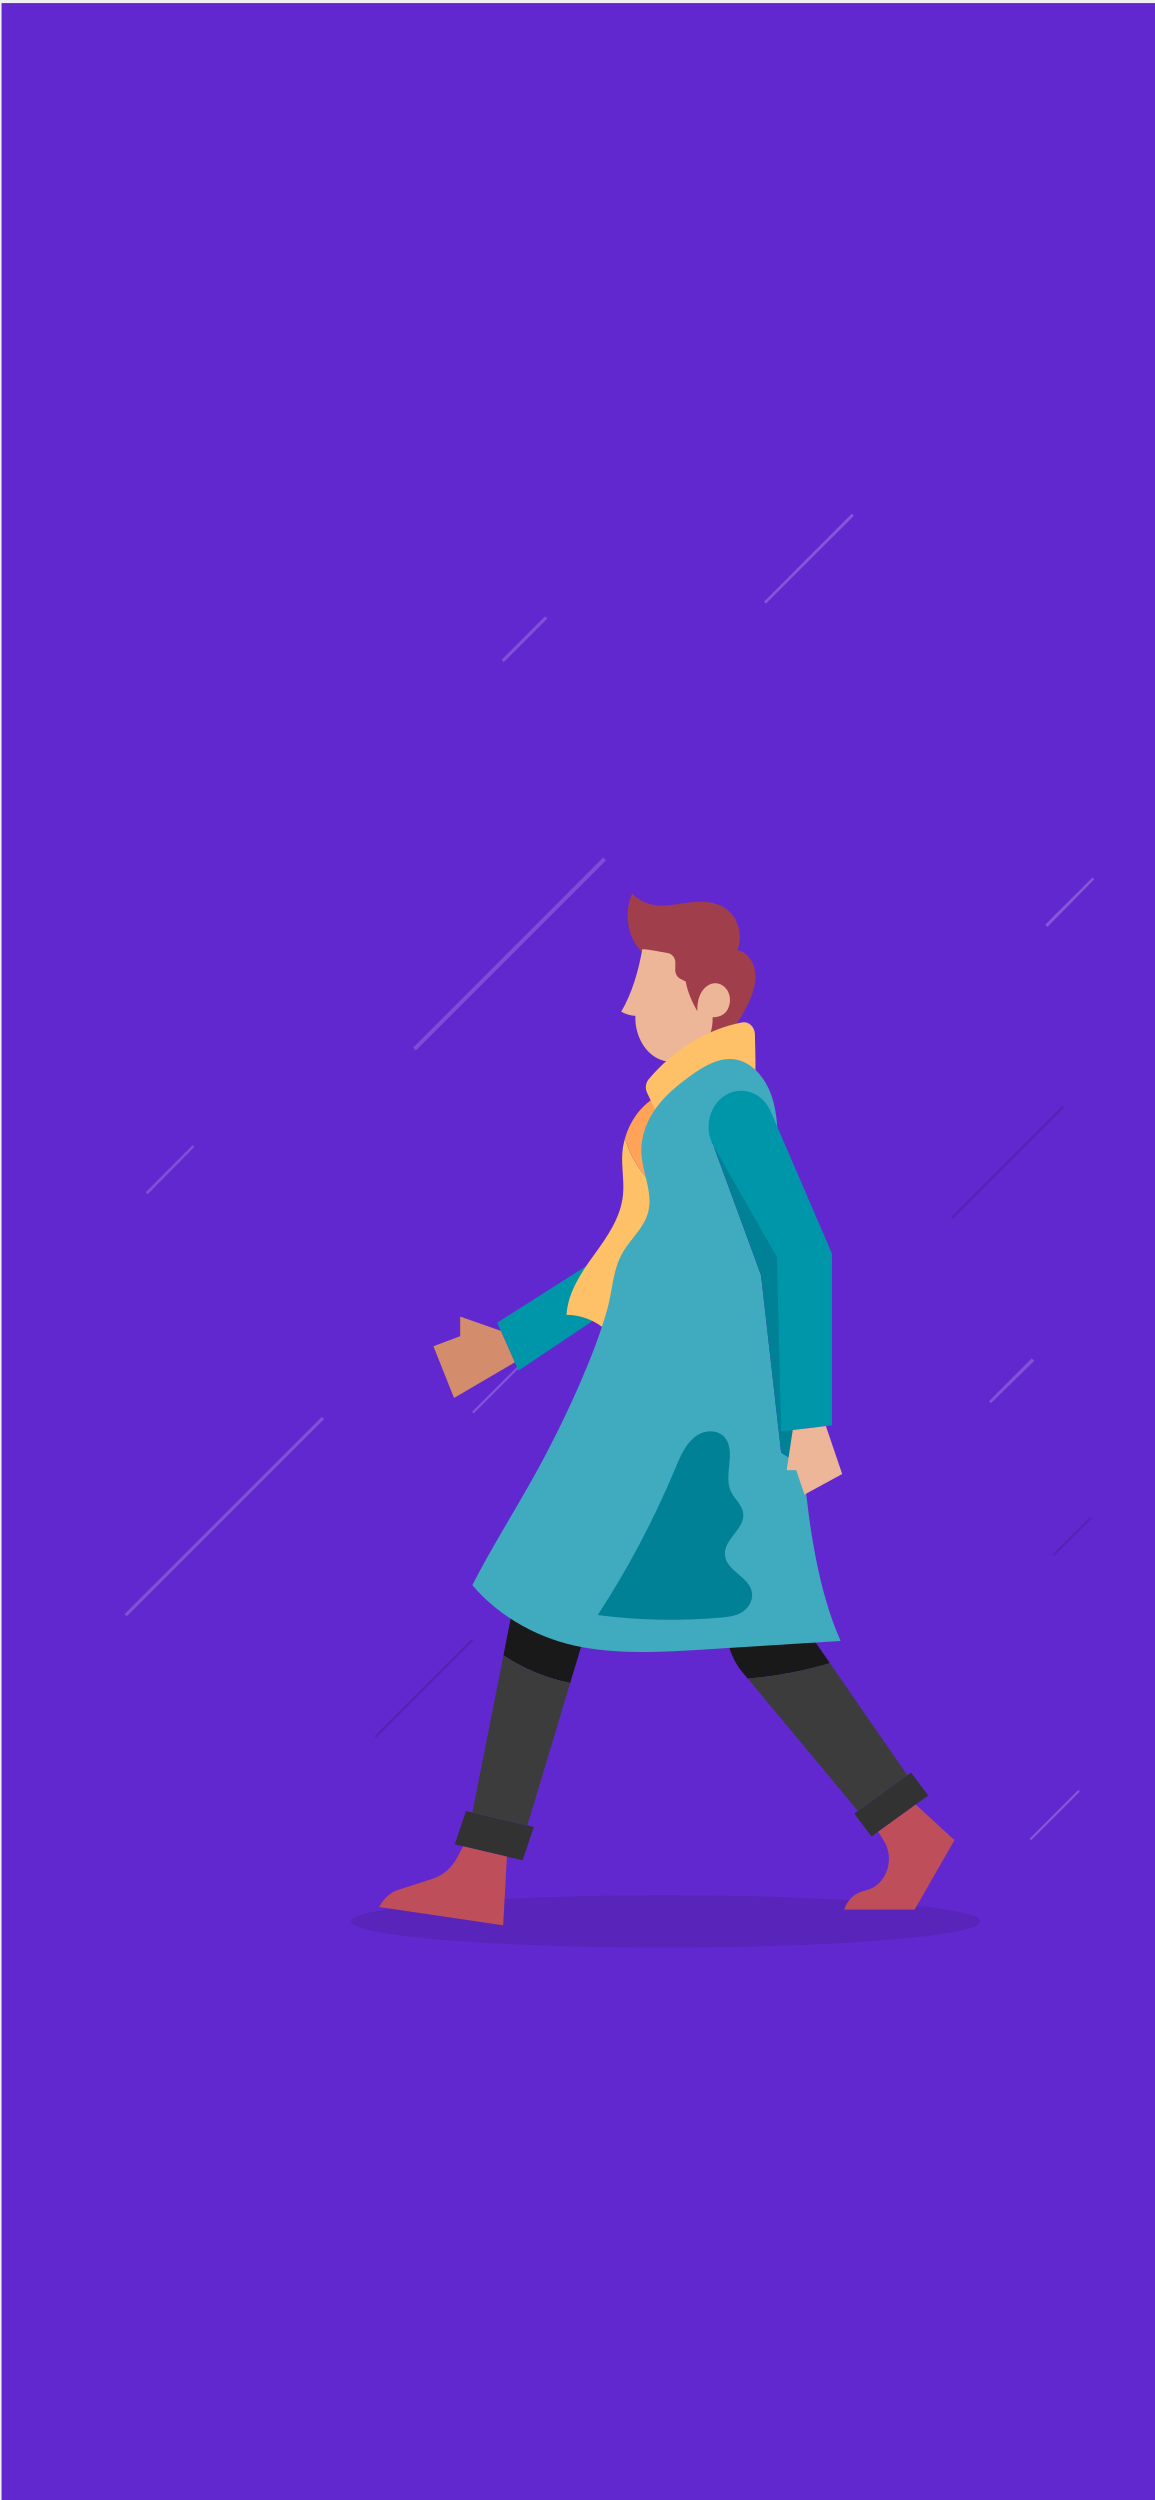
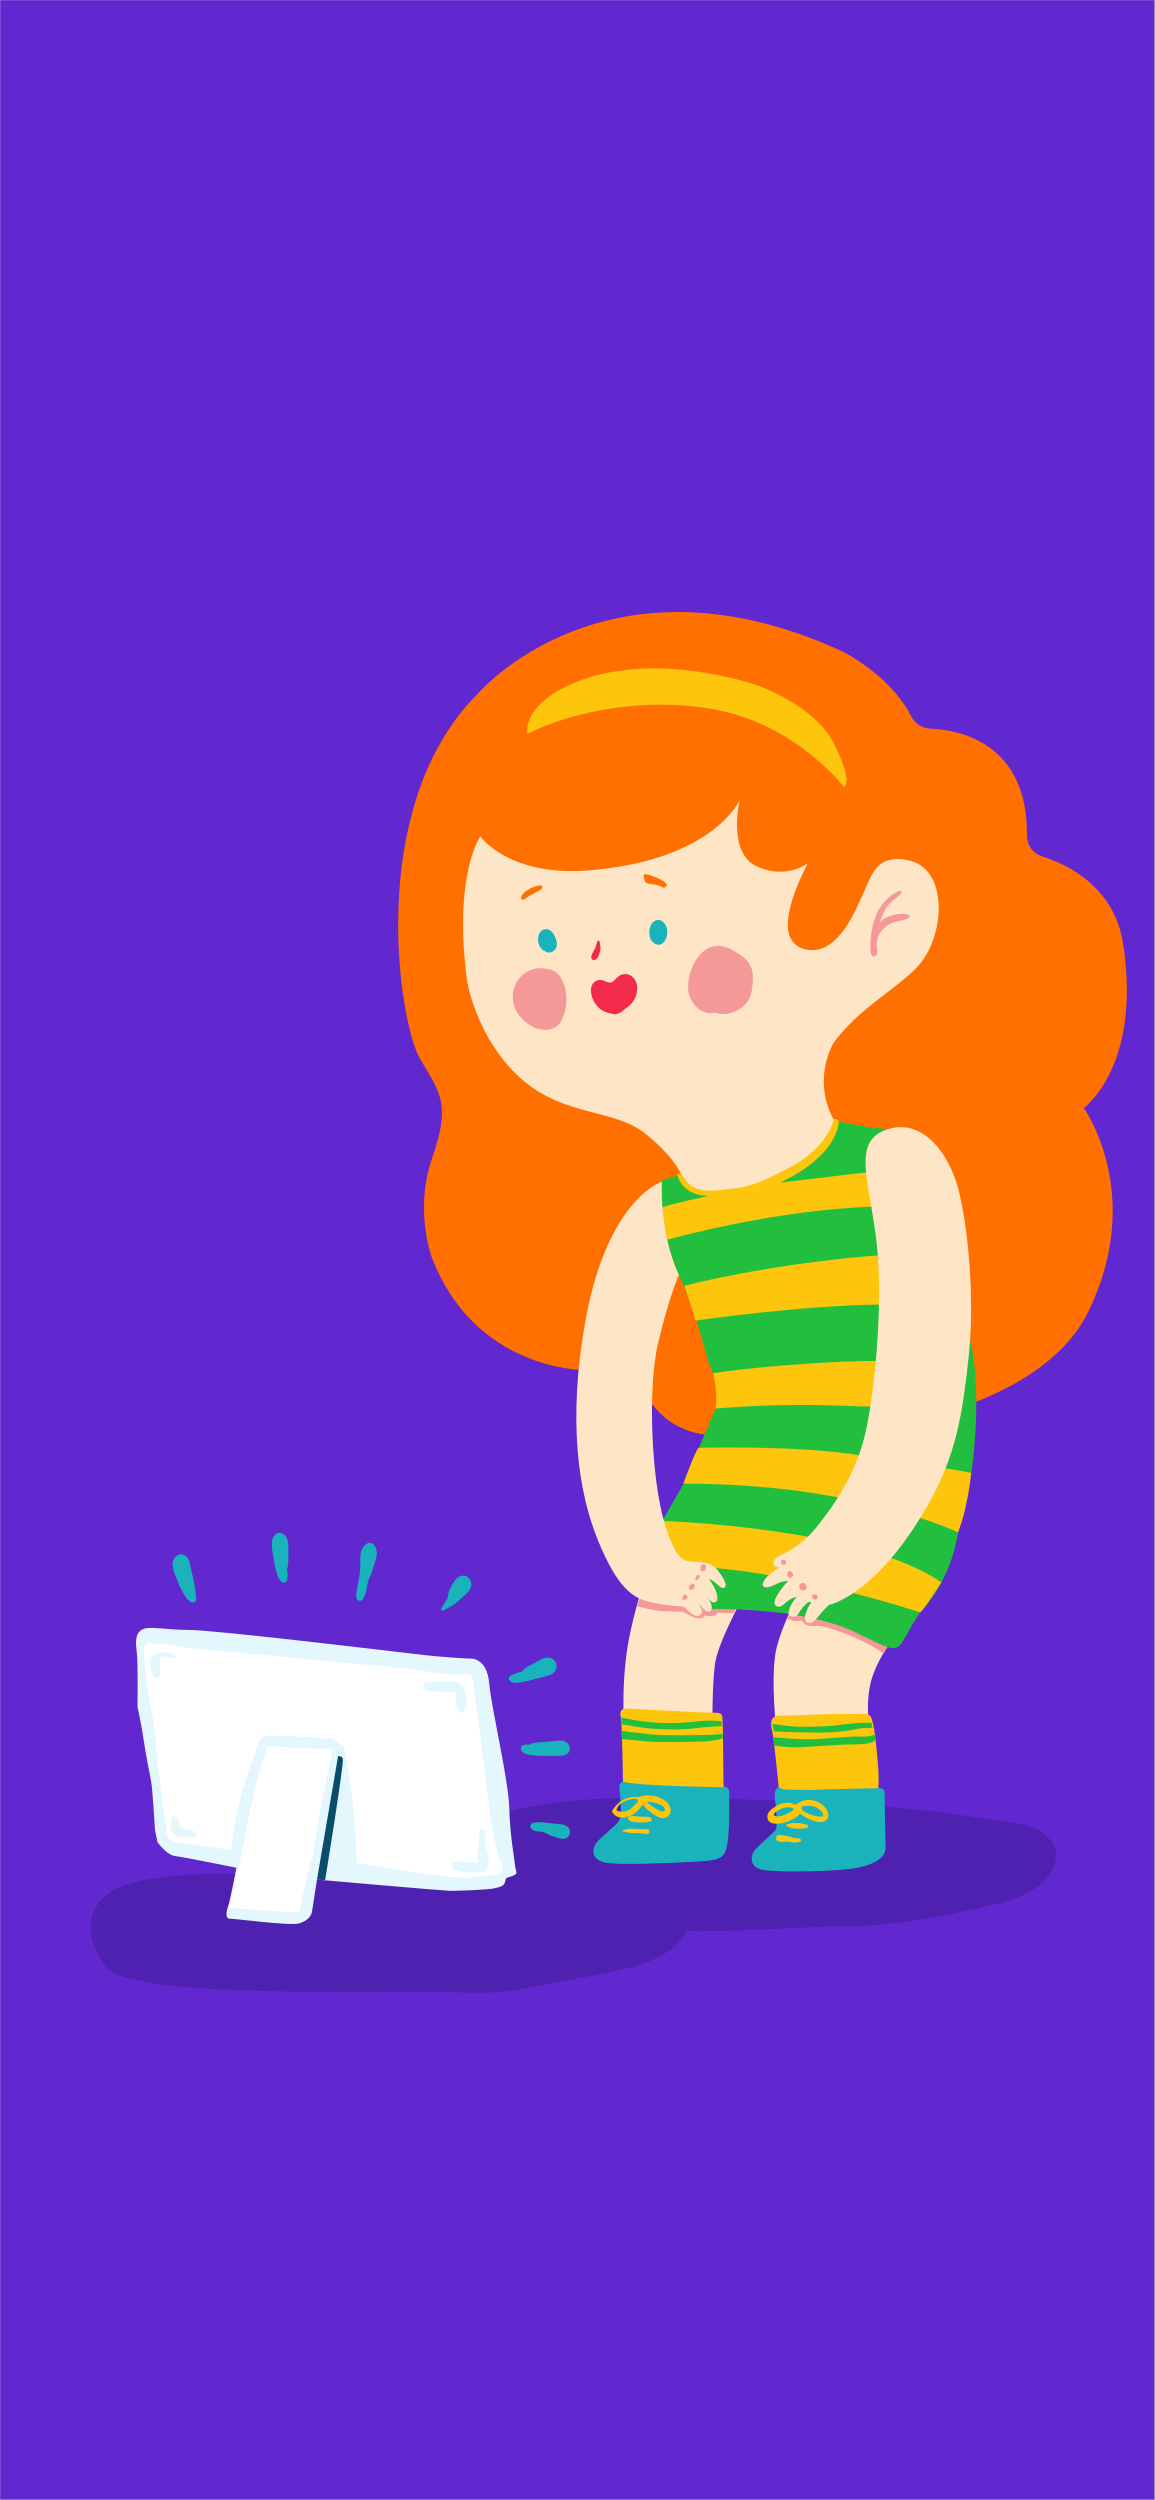
- <svg xmlns="http://www.w3.org/2000/svg" version="1.1" id="Capa_1" x="0px" y="0px" width="750px" height="1624px" viewBox="0 0 750 1624" enable-background="new 0 0 750 1624" xml:space="preserve">
+ <svg xmlns="http://www.w3.org/2000/svg" version="1.1" id="Capa_1" x="0px" y="0px" viewBox="0 0 750 1624" style="enable-background:new 0 0 750 1624;" xml:space="preserve">
+   <style type="text/css">
+ 	.st0{fill:#6228cf;}
+ 	.st1{fill:#4E21B1;}
+ 	.st2{fill:#FF7000;}
+ 	.st3{fill:#FEE5C6;}
+ 	.st4{fill:#F49898;}
+ 	.st5{fill:#22BF3F;}
+ 	.st6{fill:#1AB2BB;}
+ 	.st7{fill:#FDC50C;}
+ 	.st8{fill:#F12B49;}
+ 	.st9{fill:#E3F7FD;}
+ 	.st10{fill:#FFFFFF;}
+ 	.st11{fill:#094C6B;}
+ </style>
+   <rect x="0.1" y="0.1" class="st0" width="749.9" height="1623.7" />
  <g>
-     <rect x="1" y="2" fill="#6228CF" width="750" height="1624" />
+     <path class="st1" d="M446.2,1254.4c0,0-6.4,17.1-40.6,24.6c-34.2,7.5-39.6,7.5-65.2,12.8c-25.7,5.3-43.8,1.1-74.8,2.1   c-31,1.1-135.8,0-164.6-5.3c-28.9-5.3-29.9-6.4-37.4-19.2c-7.5-12.8-9.6-37.4,21.4-46c31-8.6,67.4-5.3,89.8-6.4   c22.5-1.1,68.4-5.3,96.2-16c27.8-10.7,48.1-32.9,142.2-33c94.1-0.1,177.5,5.2,214.9,11.6c37.4,6.4,44.9,4.3,54.5,16   s-1.1,31-25.7,38.5c-24.6,7.5-75.9,17.1-102.6,17.1S467.6,1255.5,446.2,1254.4z" />
    <g>
-       <path fill="#7F51D6" d="M82.368,1049.939c42.712-42.703,85.425-85.407,128.137-128.11c-0.479-0.479-0.959-0.96-1.439-1.439    c-42.743,42.737-85.486,85.479-128.229,128.21C81.348,1049.047,81.858,1049.493,82.368,1049.939z" />
-       <path fill="#7D4ED5" d="M391.834,557.02c-41.155,41.182-82.31,82.354-123.464,123.53c0.596,0.604,1.192,1.198,1.788,1.798    c41.146-41.15,82.303-82.311,123.455-123.465C393.02,558.262,392.427,557.641,391.834,557.02z" />
-       <path fill="#5723B5" d="M689.976,718.318c-24.049,24.05-48.098,48.1-72.146,72.146c0.396,0.399,0.797,0.798,1.195,1.197    c24.047-24.051,48.094-48.104,72.142-72.153C690.769,719.113,690.372,718.716,689.976,718.318z" />
-       <path fill="#5623B5" d="M244.379,1129.032c21.042-21.042,42.085-42.084,63.128-63.126c-0.417-0.418-0.833-0.836-1.25-1.254    c-21.042,21.043-42.083,42.085-63.125,63.127C243.547,1128.197,243.963,1128.614,244.379,1129.032z" />
-       <path fill="#8457D7" d="M553.355,333.729c-19.015,19.041-38.021,38.082-57.03,57.123c0.396,0.404,0.799,0.81,1.199,1.214    c19.061-19.014,38.122-38.028,57.183-57.042C554.257,334.592,553.807,334.16,553.355,333.729z" />
-       <path fill="#7F50D5" d="M95.961,775.763c10.103-10.249,20.205-20.498,30.308-30.747c-0.374-0.377-0.747-0.753-1.12-1.13    c-10.167,10.194-20.334,20.393-30.501,30.582C95.086,774.899,95.523,775.331,95.961,775.763z" />
-       <path fill="#8051D6" d="M327.269,430.105c9.417-9.437,18.833-18.863,28.249-28.3c-0.478-0.478-0.95-0.952-1.433-1.434    c-9.417,9.431-18.835,18.86-28.253,28.291C326.311,429.146,326.79,429.626,327.269,430.105z" />
-       <path fill="#8052D6" d="M643.695,911.514c9.382-9.149,18.765-18.31,28.146-27.464c-0.544-0.557-1.088-1.112-1.633-1.67    c-9.248,9.28-18.496,18.563-27.743,27.84C642.875,910.651,643.285,911.083,643.695,911.514z" />
-       <path fill="#8457D7" d="M700.378,1162.841c-10.508,10.513-21.015,21.025-31.521,31.538c0.33,0.336,0.659,0.673,0.99,1.009    c10.534-10.54,21.068-21.081,31.604-31.622C701.095,1163.457,700.736,1163.149,700.378,1162.841z" />
-       <path fill="#8355D7" d="M307.633,918.123c10.186-10.169,20.362-20.337,30.543-30.506c-0.328-0.332-0.656-0.664-0.979-0.996    c-10.198,10.207-20.396,20.415-30.6,30.622C306.943,917.536,307.288,917.829,307.633,918.123z" />
-       <path fill="#8457D7" d="M709.723,570.015c-10.244,10.212-20.483,20.429-30.729,30.64c0.479,0.482,0.964,0.975,1.445,1.461    c10.135-10.322,20.269-20.646,30.397-30.971C710.467,570.767,710.095,570.391,709.723,570.015z" />
-       <path fill="#5723B6" d="M708.043,985.398c-8.063,8.033-16.126,16.07-24.189,24.108c0.387,0.384,0.768,0.771,1.146,1.151    c8.057-8.045,16.113-16.089,24.169-24.134C708.792,986.152,708.418,985.775,708.043,985.398z" />
-     </g>
-   </g>
-   <g id="Capa_2" display="none">
- </g>
-   <g>
-     <path fill="#5924B9" d="M636.899,1248.139c0,9.411-91.533,17.041-204.438,17.041c-112.909,0-204.439-7.63-204.439-17.041   c0-9.409,91.53-17.039,204.439-17.039C545.366,1231.1,636.899,1238.729,636.899,1248.139z" />
-     <g>
+       <path class="st2" d="M454.8,931.4c0,0-21.4-2.7-33.5-22.8c-12.1-20.1-42.8-18.7-42.8-18.7s-69.6,0-97.7-72.3c0,0-12.1-30.8,0-65.6    c12.1-34.8,5.4-41.5-8-64.3c-13.4-22.8-36.2-163.4,37.5-237c0,0,83-97.7,235.7-28.1c0,0,31.6,14.7,46.1,43c2.3,4.5,6.9,7.5,12,7.7    c19.1,0.8,63.6,9.2,63,69.5c-0.1,6.2,3.9,11.6,9.8,13.5c16.3,5.1,46.8,19.5,52.6,56.4c8,50.9-4,88.4-25.4,107.1    c0,0,40.2,56.2,2.7,132.6C669.1,928.8,512.4,942.2,454.8,931.4z" />
+       <path class="st3" d="M462.8,1114c0,0,0-21.2,1.7-33.4c1.7-12.3,15.1-37.3,15.1-37.3l-10.6-21.2l-51.8,8.9c0,0-7.2,22.3-10,41.8    c-2.8,19.5-2.2,38.5-2.2,38.5S447.7,1124.6,462.8,1114z" />
+       <path class="st3" d="M503.5,1115.1c0,0-2.8-30.1,1.1-45.2c3.9-15.1,11.7-29,11.7-29l43.5,0.6l16.7,28.4c0,0-8.4,11.7-11.1,24    c-2.8,12.3-1.1,24-1.1,24S518,1127.4,503.5,1115.1z" />
+       <path class="st4" d="M512.8,1048.3l-0.9,3.7l1.7-0.2c0,0,0.7,1.5,3.5,1.3c2.8-0.2,2.8-0.6,3.7-0.2c0.9,0.4,1.5,2.4,3.9,3    s5.9,0.2,8.5,0.4c2.6,0.2,24,6.1,40.9,17.9l1.8-3.7l2.8-6.5l-27.8-17.5L512.8,1048.3z" />
+       <path class="st4" d="M415.6,1038.7l19.4-1.7c0,0,15.1,4.2,15.7,4.2c0.6,0,7.4-0.9,7.4-0.9l5.5,4.2l14.6,0.2l-1.5,3.3l-10.9-0.4    c0,0,0,1.7-3.1,2.2c-3.1,0.6-5.2-0.9-5.2-0.9s0.6,2.2-3.1,2.4c-3.7,0.2-10.9-4.4-10.9-4.4s-12,0-17-0.7c-5-0.7-12.7-2.8-12.7-2.8    L415.6,1038.7z" />
+       <path class="st5" d="M444.3,762.5l-14.3,4c0,0-2.6,32.6,11.3,62.5c13.9,29.8,17.1,54.6,21.9,63c4.8,8.4,1.6,23,1.6,23l-10.8,25.5    l-9.9,23.3L430.2,988l-13.5,36l41.6,21.3c0,0,61.8-2.1,97,14.9c35.2,17.1,24.2,13.6,42.5-12.9c0,0,19.1-17.8,24.6-52l8.6-38.6    c0,0,6.4-40.4,1.1-76.6s-50.1-146-50.1-146s-24.6-2-36.8-5.8C532.9,724.5,444.3,762.5,444.3,762.5z" />
+       <path class="st3" d="M589.9,558.8c-20.4-4.3-23.6,9.7-28.4,19.9c-4.8,10.2-17.2,44.5-39.7,37.6c-22.5-7-0.5-48.3,2.7-55.3    c0,0-14.5,10.7-33.3,1.6c-18.8-9.1-10.7-42.9-10.7-42.9s-16.6,38.6-96.6,45.6c-53.1,4.8-71.9-22-71.9-22s-17.7,25.2-8.6,93.9    c0,0,5.9,37,34.3,62.8c28.4,25.8,61.2,19.9,81.6,36.5c20.4,16.6,23.1,26.3,26.8,33.3l1.2,3.3c2,1.1,5.4,1.2,7.4,2.1    c5.4,1.8,9.9,3.1,15.6,2.5c6.9-2.6,13.9-4.9,21.1-6.2c6.1-2.5,12.4-4.7,18.6-7c1.8-0.9,3.6-1.8,5.5-2.7    c8.2-6.8,16.6-13.3,24.1-20.9l2.1-13.6c0,0-14-20.9-1.1-48.3c0,0,5.9-11.3,29.5-29.5c23.6-18.2,31.1-23.1,37-41.9    C612.9,588.9,610.3,563.1,589.9,558.8z" />
+       <path class="st6" d="M505.8,1160.6c0,0-3.1,1.8-2.5,6.8c0.6,5,2.2,19,0.6,21.2c-1.7,2.2-8.9,8.4-12.8,12.3s-5,12.3,5,13.9    s49.1,1.1,61.9-1.7c12.8-2.8,17.3-7.8,17.3-12.8c0-5-0.6-22.9-0.6-30.7c0-7.8,0.6-7.8-6.1-8.4    C561.9,1160.8,505.8,1160.6,505.8,1160.6z" />
+       <path class="st6" d="M404.7,1157.4c0,0-2.7-0.1-2.3,4.6c0.4,4.7,2.1,17.1-0.4,20.9s-11.5,10.2-14.5,14.1s-3.8,10.7,5.1,12.8    s41.4,0.4,58.5-0.4c17.1-0.9,19.6-2.1,21.3-11.1c1.7-9,1.3-28.2,1.3-32.4c0-4.3-0.4-5.1-6.4-6S404.7,1157.4,404.7,1157.4z" />
+       <path class="st7" d="M548.3,511.3c0,0-28-36.6-75.4-48.5c-47.4-11.8-101.2-1.1-130.3,14c0,0-3.2-12.9,16.2-25.8    c19.4-12.9,62.5-26.9,131.4-6.5c0,0,38.8,12.9,51.7,38.8C554.7,509.2,548.3,511.3,548.3,511.3z" />
+       <path class="st2" d="M339.9,584.6c0,0,5.6-3.9,9.6-5.6c3.9-1.7,4.5-5.6-2.8-2.8C339.3,579,336.5,584,339.9,584.6z" />
+       <path class="st2" d="M431.1,576.7c0,0-2.3-1.7-7.3-2.3c-5.1-0.6-4.5-1.1-5.6-4.5c-1.1-3.4,3.4-1.7,7.9,0    C430.5,571.7,436.2,575,431.1,576.7z" />
+       <path class="st6" d="M361.6,611.9c-0.6-3.4-2.9-8.4-6.9-8.3c-5.1,0.2-6.1,6.6-4.5,10.3c0.8,1.8,2,3.4,3.9,4    c1.4,1.1,3.5,1.2,5.1,0.1C361.4,616.7,362,614.2,361.6,611.9z" />
+       <path class="st6" d="M433.3,603.5c-0.6-3.7-4.4-7.7-8.3-5.1c-3.1,2-3.6,6.7-2.9,10c0.6,3.4,4.7,6.9,8.1,4.5    c0.2-0.1,0.3-0.3,0.5-0.4c0,0,0,0,0,0C433.1,610.3,433.8,606.5,433.3,603.5z" />
+       <path class="st4" d="M367.6,644.3c-0.3-2.1-0.8-4-1.7-5.8c-0.1-0.4-0.3-0.9-0.5-1.3c-2-5-6-7.4-10.6-7.8c-0.3-0.1-0.6-0.1-0.9-0.2    c-7.2-1.2-13.9,2-17.9,8.1c-1.7,2.6-3.3,7.7-2.8,11.6c0,0.2,0,0.4,0,0.6c0.5,7.8,7,15,14,18c3.8,1.6,8.1,2.1,12,0.5    c1.3-0.5,2.5-1.3,3.5-2.2c0.4-0.3,0.7-0.6,1-1.1c0.9-1.1,1.5-2.3,1.7-3.7C368,656,368.4,649.9,367.6,644.3z" />
+       <path class="st8" d="M413.5,638.7c-1.1-3.8-4.8-6.7-8.9-5.8c-1.9,0.4-3.3,1.6-4.6,3c-1,1.1-1.8,2.1-3.3,2.3    c-1.5,0.3-2.4-0.3-3.7-0.9c-2-0.9-4.2-1.1-6.1,0.1c-3.6,2.1-3.5,6.7-2.3,10.2c1.3,3.8,3.8,7.4,7.4,9.2c1.7,0.8,3.7,1.5,5.6,1.7    c0.8,0.4,1.8,0.6,3,0.2c2.2-0.6,4-1.8,5.4-3.3c2.2-1.5,4.2-3.1,5.6-5.4C413.7,646.9,414.5,642.5,413.5,638.7z" />
+       <path class="st4" d="M486.7,626c-2-3.1-5.1-5.4-8.2-7.3c-3.5-2.2-7.3-4-11.5-4.2c-8-0.4-13.9,6.2-17,13c-3.1,7-4.7,16.4-0.3,23.3    c3.1,5,9.3,8.8,14.9,7c2.2,0.9,4.6,1.2,7.2,0.8c6.7-0.9,13.4-5.1,15.7-11.7c1-3,1.3-6.4,1.5-9.5    C489.3,633.4,488.9,629.4,486.7,626z" />
+       <path class="st4" d="M565.6,618.1c0,0-1.2-11.2,2.9-22.1c4-10.9,11.8-15.5,15-17s2.6,1.4-0.3,3.5s-6.6,4.9-8.6,9.2    c-2,4.3-3.2,7.5-3.2,7.5s4.6-4.9,12.9-5.5s7.8,2.6,3.5,3.7s-9.5,1.4-13.8,5.8s-4.9,8.6-4.3,12.9c0.6,4.3-0.6,4.9-2,5.2    C567.6,621.3,565.6,621.3,565.6,618.1z" />
+       <path class="st7" d="M541.6,727c0,0-3.2,17.9-27.8,30.9c-24.6,13.1-28.7,13.1-41.5,14.7c-12.8,1.6-23.1,2.6-29.8-10.5l-2.6,1    c0,0,3,14,20.8,13.7c0,0-25.4,5.3-30.5,7.6c0,0,0.2,11.1,2.9,21c0,0,70.7-20,136.4-21.6c0,0,1-1.3,0.3-3.5    c-0.6-2.2-3.8-19.1-3.8-19.1l-59.3,7c0,0,35.7-15,38.3-39.9C545.1,728.3,543.8,726.4,541.6,727z" />
+       <path class="st7" d="M571.6,815.4c0,0-63.8,4.1-127,19.8c0,0,6.4,18.8,7,22.7c0,0,67.3-9.9,121.6-10.5    C573.2,847.3,572.5,819.6,571.6,815.4z" />
+       <path class="st7" d="M463.1,892c0,0,47.9-7.3,107.8-8c0,0-2.6,27.8-3.5,29.4c-1,1.6-41.2-3.5-102.7,1.6    C464.7,915,466.9,907.3,463.1,892z" />
+       <path class="st7" d="M453.8,940.5c0,0,65.1-1.9,106.6,5.1c0,0,59,8.6,70.5,11.2c0,0-2.2,23-8.6,38.6c0,0-66.4-31.9-178.4-31.6    C443.9,963.8,451.9,941.8,453.8,940.5z" />
+       <path class="st7" d="M430.2,988c0,0,130.2,4.1,181.2,39.9c0,0-11.8,18.5-13.7,19.5c0,0-86.8-29-155.7-30    C373.1,1016.4,430.2,988,430.2,988z" />
+       <path class="st7" d="M404.7,1157.4c0,0-0.6-37.6-1.3-40.8c-0.6-3.2-1.3-6.7,3.5-6.7s45.6,2.6,54.2,2.6c8.6,0,8,0.6,8.3,5.7    s0.6,42.8,0.6,42.8S414.6,1160.3,404.7,1157.4z" />
+       <path class="st7" d="M505.8,1160.6c0,0-2.9-30.3-4.1-35.7c-1.3-5.4-1.9-10.8,6.1-10.5c8,0.3,29-1.3,42.1-1    c13.1,0.3,14.7-1.6,16.6,3.8c1.9,5.4,3.8,27.4,4.1,32.9c0.3,5.4,0,11.5,0,11.5s-29.7,0.6-37.6,1c-8,0.3-16.3,0-19.8,0    C509.7,1162.5,507.1,1162.5,505.8,1160.6z" />
      <g>
-         <polygon fill="#0096AA" points="322.994,859.197 392.197,815.224 400.959,847.34 336.806,890.324    " />
-         <polygon fill="#D38C6C" points="325.371,864.553 298.936,855.246 298.936,867.975 281.562,874.514 294.928,908.115      334.433,884.976    " />
+         <path class="st7" d="M404.3,1189.4c2.4,1,4.9,1.4,7.5,1.3c2.8-0.1,5.7,0.5,8.5,0.7c2,0.1,2.1-3.1,0-3.2c-2.9-0.1-5.9,0.2-8.8-0.2     c-2.4-0.3-5,0.1-7.2,1C404.1,1189,404.1,1189.3,404.3,1189.4L404.3,1189.4z" />
      </g>
      <g>
-         <polygon fill="#323232" points="339.51,1208.462 295.424,1198.108 302.671,1176.416 346.754,1186.769    " />
-         <path fill="#BE4E5A" d="M300.831,1199.378l-3.792,7.201c-3.549,6.742-9.297,11.716-16.059,13.892l-22.03,7.077     c-5.388,1.735-9.923,5.797-12.582,11.276l0,0l80.488,11.858l2.451-44.619L300.831,1199.378z" />
-         <g>
-           <path fill="#191919" d="M383.139,1050.904l-46.779-22.729l-9.331,47.146c13.314,8.839,28.097,14.953,43.377,17.942      L383.139,1050.904z" />
-           <path fill="#3C3C3C" d="M327.029,1075.32l-20.201,102.07l35.77,8.401l27.809-92.529      C355.125,1090.273,340.343,1084.159,327.029,1075.32z" />
-         </g>
+         <path class="st7" d="M422.3,1180.5c-2.2-0.6-4.5-0.2-6.8-0.4c-2.2-0.1-4.6-0.9-6.7,0c-0.8,0.3-1.3,1.3-0.5,2     c1.8,1.6,4.4,1.6,6.7,1.7c2.5,0.1,5.3,0.3,7.6-0.7C423.9,1182.7,423.4,1180.9,422.3,1180.5L422.3,1180.5z" />
      </g>
      <g>
-         <g>
-           <path fill="#191919" d="M519.317,1051.729l-53.464-7.907l8.032,26.722c1.756,5.833,4.607,11.19,8.369,15.708l3.445,4.135      c18.04-1.424,35.954-4.779,53.425-9.993L519.317,1051.729z" />
-           <path fill="#3C3C3C" d="M589.412,1153.181l-50.287-72.787c-17.471,5.214-35.385,8.569-53.425,9.993l71.634,86.029      L589.412,1153.181z" />
-         </g>
-         <polygon fill="#323232" points="566.164,1192.997 602.994,1166.32 591.79,1151.46 554.959,1178.135    " />
-         <path fill="#BE4E5A" d="M570.479,1189.871l3.656,5.877c4.808,7.731,4.352,18.076-1.121,25.25l0,0     c-2.475,3.241-5.784,5.567-9.486,6.661l-3.601,1.066c-5.344,1.579-9.644,5.972-11.506,11.742l0,0h45.742l25.84-45.122     l-25.167-23.119L570.479,1189.871z" />
+         <path class="st7" d="M416.4,1169.3c-1.6,0.8-2.4,1.3-3.6,2.7c-1.3,1.4-2.7,2.8-4.3,3.8c-2.7,1.6-6.1,1.4-8.9-0.1     c0.2,0.4,0.4,0.8,0.7,1.1c0.3-4.1,4.1-6.5,7.7-7.5c2.5-0.7,5.5-1.5,7.6,0.5c0.8,0.8,1.5,1.9,2.2,2.8c1.9,2.3,4.1,4.2,6.7,5.9     c2.2,1.4,5.4,3.5,8.1,2.2c4.8-2.2,3.4-8-0.1-10.7c-4.7-3.6-11.4-4.7-17-2.9c-2.4,0.8-1.4,4.2,1,3.8c2.8-0.5,5.4-0.7,8.2,0     c2.2,0.5,6,1.6,7,3.9c0.9,2.1-1.1,2.3-2.5,1.7c-1.2-0.5-2.4-1.1-3.5-1.8c-2.4-1.4-4.7-3.2-6.6-5.2c-1.5-1.5-2.5-2.2-4.7-2.2     c-2.5,0-4.8,0-7.2,0.8c-4.1,1.4-7.2,4.4-9.4,8c-0.2,0.4-0.3,0.9,0,1.3c2.4,3.6,6.7,3.9,10.6,2.6c2.1-0.7,3.9-1.9,5.5-3.4     c0.9-0.9,1.9-1.9,2.6-2.9c0.9-1.2,1-2,1.3-3.4C417.8,1169.5,417.1,1169,416.4,1169.3L416.4,1169.3z" />
      </g>
      <g>
-         <path fill="#A13E4B" d="M431.051,626.374c-8.705-1.893-16.476-8.482-20.403-17.299c-3.931-8.819-3.931-19.665-0.004-28.482     c5.444,5.553,12.99,7.928,20.388,7.67c7.393-0.26,14.68-2.123,22.07-2.458c7.392-0.337,15.276,1.091,20.856,6.476     c6.196,5.972,8.356,16.539,5.087,24.889c4.389,0.628,8.592,4.997,10.33,9.506c1.74,4.507,1.681,9.684,0.598,14.435     c-1.081,4.756-3.123,9.169-5.289,13.443c-2.259,4.466-4.699,8.886-7.968,12.504c-3.266,3.616-7.462,6.405-12.052,6.951     c-6.894,0.826-13.622-3.555-18.024-9.494c-4.41-5.936-6.92-13.284-9.358-20.48C435.364,638.356,432.97,632.052,431.051,626.374z" />
-         <path fill="#EDB698" d="M417.223,616.602c-2.229,13.406-6.854,29.278-13.712,40.589c2.676,1.497,6.256,2.661,9.254,2.693     c-0.519,10.06,4.155,20.95,11.922,26.181c7.767,5.229,18.138,5.273,25.943,0.118c7.806-5.157,12.705-15.295,12.256-25.363     c3.653-0.024,7.296-1.122,9.39-4.44c2.096-3.314,2.533-7.879,0.977-11.544c-1.558-3.662-5.106-6.218-8.756-6.139     c-3.723,0.077-7.145,2.757-9.086,6.282c-1.94,3.525-2.562,7.78-2.49,11.908c-3.264-5.903-6.285-12.476-7.471-19.273     c-1.107-0.617-2.26-1.172-3.411-1.726c-2.082-1.009-3.441-3.303-3.404-5.827c0.018-1.525,0.048-3.066,0.079-4.6     c0.049-3.245-2.131-5.944-5.033-6.372C428.197,618.276,422.405,616.724,417.223,616.602z" />
+         <path class="st7" d="M517.4,1172.4c-0.9,1.2-1,2.4-2.2,3.5c-1.5,1.2-3.4,2.2-5.1,2.9c-1.8,0.8-4.2,1.5-6.1,1     c-3.2-0.8,0.6-3.3,2-4.1c2-1.1,4.1-1.8,6.4-1.7c2.6,0.2,4.2,1.5,6,3.1c2.9,2.5,6.1,4.5,9.8,5.6c2.6,0.7,6.8,1.9,8.9-0.6     c2.1-2.4,0.6-5.9-1.1-8c-2.1-2.5-5.1-4.1-8.3-4.7c-4.2-0.7-7.3,0.6-10.8,2.7c-1.2,0.7-0.4,2.8,1,2.3c3.4-1.2,8-1.9,11.4-0.7     c1.6,0.5,3,1.5,4.1,2.7c0.5,0.6,1.5,1.9,1.4,2.7c-0.2,1.3-1.9,1-2.9,0.9c-3.6-0.4-7.5-1.8-10.5-3.9c-2.9-2.1-4.8-4.5-8.6-5     c-3-0.4-6.1,0.6-8.7,2.2c-2.2,1.3-5.4,3.5-5.6,6.3c-0.6,7.7,11.2,4.9,14.9,3c2.7-1.3,6.8-3.6,7.4-6.8c0.2-1.3,0.1-2.9-1.2-3.7     C518.8,1171.8,517.9,1171.7,517.4,1172.4L517.4,1172.4z" />
      </g>
      <g>
-         <g>
-           <path fill="#FFA358" d="M428.676,773.108c1.001-19.794-1.516-40.589-3.569-59.894c-9.152,5.565-16.049,15.303-19.141,26.334      C409.979,753.056,418.12,765.03,428.676,773.108z" />
-           <path fill="#FFC167" d="M405.966,739.549c-0.907,3.233-1.524,6.564-1.73,9.949c-0.536,8.952,1.355,17.96,0.45,26.876      c-1.506,14.753-10.339,27.123-18.719,38.703c-8.38,11.579-17.007,24.229-17.963,39.039c11.179,0.114,21.779,4.891,29.493,13.859      c12.886-25.073,25.338-52.084,29.805-80.517c0.735-4.69,1.133-9.499,1.375-14.349      C418.12,765.03,409.979,753.056,405.966,739.549z" />
-         </g>
-         <path fill="#FFC167" d="M482.027,664.158c-23.08,4.479-44.607,17.824-60.609,36.887c-1.987,2.373-2.478,5.843-1.119,8.708     c2.541,5.384,5.087,10.77,7.63,16.153c18.041-14.733,40.531-24.37,62.741-27.62c0.262-8.54-0.166-17.504-0.267-26.266     C490.353,667.11,486.388,663.31,482.027,664.158z" />
+         <path class="st7" d="M511,1186.2c3.5,2.1,9.4,2.1,13.3,1.1c1-0.2,0.9-1.6,0-1.9c-3.8-1.3-9.6-1.9-13.3-0.2     C510.6,1185.5,510.7,1186,511,1186.2L511,1186.2z" />
      </g>
      <g>
-         <path fill="#40AABE" d="M494.369,828.403l-30.775-83.834l41.909,13.957c-0.068-3.338-0.125-6.677-0.146-10.018     c-0.067-12.262-0.181-24.823-4.041-36.314c-3.857-11.495-12.292-21.896-23.206-23.885c-10.739-1.959-21.2,4.364-30.284,11.03     c-7.869,5.78-15.579,12.091-21.518,20.231c-5.942,8.136-10.025,18.341-9.683,28.804c0.427,13.084,7.582,25.922,4.546,38.573     c-2.33,9.695-10.022,16.414-15.329,24.546c-8.121,12.443-7.515,25.616-11.463,39.433c-4.735,16.558-11.023,32.518-17.844,48.142     c-8.77,20.101-18.454,39.706-28.999,58.73c-13.373,24.117-28.129,47.296-40.708,71.937     c18.421,21.654,44.888,35.498,71.383,40.277c26.495,4.781,53.549,3.116,80.348,1.435c29.17-1.829,58.34-3.659,87.512-5.488     c-14.685-32.904-20.609-74.961-24.238-113.372l-14.396-8.899L494.369,828.403z" />
-         <path fill="#008196" d="M505.503,758.526l-41.909-13.957l30.775,83.834l13.066,115.284l14.396,8.899     c-0.688-7.284-1.305-14.451-1.871-21.384C515.266,873.774,506.711,816.179,505.503,758.526z" />
+         <path class="st7" d="M507.7,1195.1c3.7,0.9,8.4,2.8,12.1,1.2c0.8-0.3,0.8-1.4,0-1.7c-3.7-1.5-8.2-0.1-12-0.1     C507.4,1194.4,507.3,1195,507.7,1195.1L507.7,1195.1z" />
      </g>
      <g>
-         <path fill="#0096AA" d="M463.594,744.569l41.169,72.136l2.673,113.146l32.97-3.95V814.236l-39.837-92.351     c-5.305-12.3-18.917-17.016-29.591-10.251l0,0C460.501,718.273,457.137,733.267,463.594,744.569z" />
-         <polygon fill="#EDB698" points="514.971,928.95 511.003,955.052 517.238,955.052 522.583,970.861 547.09,957.521 536.489,926.37         " />
+         <path class="st7" d="M517.4,1194.6c-1.9-0.5-3.7-1.4-5.6-1.8c-1.8-0.4-3.8-0.7-5.6-0.8c-2.8-0.1-2.7,4,0,4.3     c3.9,0.5,7.3-0.4,11.2-0.8C517.8,1195.5,518,1194.8,517.4,1194.6L517.4,1194.6z" />
      </g>
-       <path fill="#008196" d="M474.695,968.65c2.279,5.105,7.374,8.698,8.067,14.348c1.249,10.168-12.415,16.554-11.875,26.8    c0.587,11.058,16.69,14.453,17.669,25.481c0.449,5.024-2.769,9.76-6.779,12.156c-4.012,2.392-8.687,2.926-13.23,3.331    c-26.716,2.379-53.647,1.833-80.272-1.626c19.396-29.668,36.205-61.407,50.126-94.64c3.207-7.656,6.502-15.729,12.587-20.796    c6.084-5.066,15.927-5.689,20.531,1.029C477.859,943.98,470.049,958.239,474.695,968.65z" />
+       <path class="st5" d="M468.7,1121.3c0,0-10.6,0.4-18.2,1.5c-7.6,1.1-26.5,0.8-35.2-0.8c-8.7-1.5-11.4-1.9-11.4-1.9l-0.4-4.5    c0,0,11,2.7,22.3,3.4c11.4,0.8,19.7,0,26.9-0.8c7.2-0.8,14.4-0.4,16.3,0L468.7,1121.3z" />
+       <path class="st5" d="M469.4,1126.3v3c0,0-4.9,1.5-11.7,1.9c-6.8,0.4-29.5,0.8-37.5,0c-8-0.8-16.3-1.5-16.3-1.5l-0.4-5.3    c0,0,11.4,1.5,19.7,2.3c8.3,0.8,24.2,0.4,33.3,0.4C465.6,1127,469.4,1126.3,469.4,1126.3z" />
+       <path class="st5" d="M502.8,1124.7c0,0,14.4,0.8,30.7,0.8c16.3,0,25.8-3.4,28.8-3c3,0.4,4.5-0.4,4.5-0.4l-0.8-3    c0,0-6.8-0.4-17.8,1.1c-11,1.5-18.9,1.5-27.3,1.5c-8.3,0-19.3-1.9-19.3-1.9L502.8,1124.7z" />
+       <path class="st5" d="M502.8,1128.5c0,0,16.7,1.9,29.9,1.1c13.3-0.8,20.5-1.9,26.1-1.5c5.7,0.4,10.2-1.5,10.2-1.5l-0.8,4.2    c0,0-2.3,2.3-11.4,2.3c-9.1,0-29.2,1.5-36.7,1.9s-17.4-1.1-17.4-1.1V1128.5z" />
+       <path class="st3" d="M538.8,1042.4c0,0-2.2,1.5-6.2,6.5c-4,4.9-5.2,5.8-8,5.2c-2.8-0.6-2.2-6.5,2.2-12.9c0,0-0.3-1.8-3.1,0.6    c-2.8,2.5-4.6,5.8-5.8,7.4c-1.2,1.5-4,1.2-5.2,0c-1.2-1.2,0-6.2,4.9-12c0,0-4.3,0.9-7.7,4.3c-3.4,3.4-6.2,2.5-6.8,0    c-0.6-2.5,4.3-9.8,8.9-14.5c0,0-4,0-7.4,1.8c-3.4,1.8-6.8,3.1-8.6,1.8s0.9-5.8,4.9-8.6c4-2.8,5.8-4.3,5.8-4.3s-1.8,1.2-3.7-0.6    c-1.8-1.8-0.3-4.6,3.4-6.5c3.7-1.8,14.2-6.5,23.4-17.8c9.2-11.4,27.1-34.5,33.2-65.8c6.2-31.4,11.1-87.1,5.8-125.2    c-5.2-38.1-14.8-61.2,8-68.3c22.8-7.1,39.4,15.7,45.5,38.1c6.2,22.5,11.1,70.5,7.1,108.3c-4,37.8-8,65.5-27.4,99.1    c-19.4,33.5-37.5,49.5-48.9,56.6C553.3,1035.6,543.4,1041.8,538.8,1042.4z" />
+       <path class="st3" d="M444.1,1043.6c0,0-11.7-0.3-22.5-3.1c-10.8-2.8-20.3-8.6-33.2-40c-12.9-31.4-19.7-78.8-8-143.1    c11.7-64.3,37.8-85.2,49.5-89.8c0,0-1.8,33,11.1,60.7c0,0-5.9,12.5-13.3,43.3c-7.4,30.8-4.3,90.5,4,117.8    c8.3,27.4,13.5,24.6,21.2,25.2s10.8,1.5,14.8,7.4c4,5.8,4.6,8.9,2.5,9.5s-3.7-2.5-7.7-4.9c-4-2.5-0.3,0.9,1.5,4.6    c1.8,3.7,2.8,8,1.2,9.2c-1.5,1.2-3.4,0.9-7.1-5.2c0,0,4.3,5.8,4.3,8.9c0,3.1-2.2,3.4-4,2.2c-1.8-1.2-4.9-4.6-4.9-4.6    s4.3,5.2,1.8,7.1S450.5,1050.1,444.1,1043.6z" />
+       <path class="st8" d="M389.5,611.7c0,0,0.9,3.4,0.4,5.7c-0.5,2.3-1.3,4.9-2.8,5.8c-1.4,1-2.9,0.3-3-1.1c-0.1-1.4,0.4-2.3,1.4-4.2    c1.1-1.9,1.8-3.5,2.1-5.2C387.9,611.1,388.9,610.3,389.5,611.7z" />
+       <path class="st4" d="M446.2,1036.3c-0.6-0.5-1.4-0.5-2,0c-0.2,0.2-0.4,0.4-0.6,0.6c-0.5,0.5-0.6,1.5,0,2c0.6,0.5,1.4,0.5,2,0    c0.2-0.2,0.4-0.4,0.6-0.6C446.8,1037.7,446.8,1036.8,446.2,1036.3z" />
+       <path class="st4" d="M450.4,1028.9c-0.5-0.2-1.2-0.1-1.6,0.3c-0.1,0.1-0.1,0.1-0.2,0.2c0,0,0,0,0,0c-0.2,0.2-0.3,0.3-0.5,0.5    c0,0.1-0.1,0.1-0.1,0.2c0,0.1-0.1,0.1-0.1,0.2c-0.1,0.1-0.3,0.7-0.2,0.3c0.1-0.3,0,0,0,0c0,0.1-0.1,0.1-0.1,0.2    c-0.3,0.4-0.2,1.1,0.1,1.5c0.4,0.5,0.9,0.6,1.4,0.5c0.6-0.1,1.1-0.4,1.5-0.8c0.3-0.3,0.6-0.7,0.7-1.2c0-0.2,0.1-0.5,0-0.7    C451.3,1029.6,451,1029.1,450.4,1028.9z" />
+       <path class="st4" d="M453.3,1023.1c-0.6,0.1-1,0.6-1.2,1.2c-0.1,0.2-0.1,0.4-0.2,0.6c0,0.1-0.1,0.3-0.2,0.4    c-0.2,0.4-0.1,0.8,0.2,1c0.3,0.2,0.7,0.2,1-0.1c0.3-0.2,0.5-0.4,0.8-0.6c0.4-0.3,0.8-0.9,0.8-1.5    C454.6,1023.4,454,1023,453.3,1023.1z" />
+       <path class="st4" d="M458.4,1016.9c-0.6-1.1-2.3-1.1-2.9,0c-0.3,0.6-0.4,1.1-0.5,1.7c0,0.3,0,0.6,0,0.9c-0.1,0.9,0.9,1.4,1.6,1.2    c0.7-0.1,1.3-0.6,1.7-1.2C458.8,1018.7,458.8,1017.7,458.4,1016.9z" />
+       <path class="st4" d="M510,1013.6c-0.4-0.3-0.9-0.4-1.4-0.4c-0.1-0.1-0.3-0.1-0.4,0c-0.2,0-0.3,0.2-0.4,0.3    c-0.4,0.4-0.6,0.8-0.5,1.3c0,0.3,0.1,0.6,0.3,0.9c0.5,0.8,1.6,1.1,2.4,0.6c0.4-0.2,0.7-0.7,0.7-1.2    C510.7,1014.6,510.4,1013.9,510,1013.6z" />
+       <path class="st4" d="M515,1022.2c0,0.1,0.1,0.1,0.1,0.2c-0.1-0.2-0.1-0.4-0.3-0.5c-0.2-0.3-0.4-0.5-0.6-0.7    c-0.2-0.2-0.5-0.4-0.8-0.5c0,0,0,0,0,0c-0.6-0.3-1.3-0.1-1.7,0.5c-0.4,0.6-0.4,1.3-0.3,2c0.2,1.1,1.4,2,2.5,1.6    c0.6-0.2,1-0.7,1.2-1.2C515.3,1023.1,515.2,1022.7,515,1022.2z" />
+       <path class="st4" d="M523.9,1030.3c0-0.2-0.2-0.4-0.3-0.6c-0.1-0.2-0.2-0.5-0.4-0.7c-0.2-0.2-0.4-0.3-0.6-0.4    c-0.7-0.4-1.6-0.4-2.3,0c-0.6,0.4-1.2,1.2-1.1,2c0.1,0.6,0.1,1.1,0.5,1.6c0.2,0.3,0.5,0.6,0.9,0.7c0.7,0.3,1.6,0.5,2.3,0    c0.5-0.3,0.9-0.8,1.1-1.4C524,1031.2,524,1030.7,523.9,1030.3z" />
+       <path class="st4" d="M531.2,1037.3c0-0.4-0.2-0.6-0.4-0.9c0.1,0.1,0.1,0.1,0.2,0.2c-0.1-0.1-0.1-0.2-0.2-0.2    c-0.2-0.3-0.5-0.5-0.9-0.6c-0.3-0.1-0.6-0.1-0.9,0c0,0,0,0,0,0c0.1,0,0.1,0,0.2,0c-0.1,0-0.2,0-0.2,0c-0.2,0-0.3-0.1-0.5-0.1    c-0.2-0.1-0.4,0.1-0.4,0.3c-0.1,0.1-0.3,0.2-0.4,0.3c-0.2,0.3-0.3,0.6-0.2,0.9c0.1,0.3,0.2,0.6,0.3,0.9c0.3,0.7,1.1,1.1,1.8,1    c0.3,0,0.5-0.1,0.8-0.2c0.3-0.2,0.5-0.4,0.6-0.7C531.2,1037.9,531.2,1037.6,531.2,1037.3z" />
+     </g>
+     <g>
+       <path class="st9" d="M205.9,1221c0,0-2.6,16.6-3.1,20.2c-0.5,3.6-3.1,6.7-8.8,8.3c-5.7,1.6-40.9-3.1-44.6-3.1    c-3.6,0-2.1-5.7-1-8.8s5.2-24.3,5.2-24.3s-33.2-6.7-37.8-7.3c-4.7-0.5-5.7-1.6-8.3-3.6c-2.6-2.1-5.2-5.7-5.2-5.7l-1.6-7.8    c0,0-1.6-27.5-2.6-32.1c-1-4.7-3.6-19.2-3.6-19.2l-2.6-16.1l-2.6-13c0,0,0.5-28-0.5-35.7c-1-7.8-0.5-12.4,4.1-14.5    c4.7-2.1,14.5,0.5,30,0.5s124.3,13,145.6,15.5c21.2,2.6,36.3,3.1,36.3,3.1s11.4-1.6,13,16.1c1.6,17.6,12.4,61.6,13,80.8    s3.1,30.6,3.6,36.3s2.6,6.2-1,7.8c-3.6,1.6-4.7,0.5-5.2,3.6c-0.5,3.1-2.6,3.6-7.3,4.7c-4.7,1-23.8,1.6-28.5,1.6    C287.7,1228.2,205.9,1221,205.9,1221z" />
+       <path class="st10" d="M147.8,1201.5c0,0-32.5-4.7-36.1-5.8c-3.7-1-3.7-7.3-3.7-7.3s-6.8-47.6-6.8-56.5s-5.2-33.5-5.2-33.5    s-1.6-13.6-2.1-19.9c-0.5-6.3-1.6-11.5,5.2-11c6.8,0.5,14.7,1.6,20.9,2.6c6.3,1,25.6,2.6,25.6,2.6s112,10.5,120.4,11.5    s24.1,3.7,29.8,3.7c5.8,0,9.9-2.1,11,2.1c1,4.2,9.9,74.8,10.5,80.6c0.5,5.8,4.2,26.7,5.8,32.5c1.6,5.8,4.7,11,2.6,12.6    s-1.6,3.1-6.3,2.6c-4.7-0.5-12.6,1.6-17.8,1.6c-5.2,0-31.4-3.1-42.4-5.2c-11-2.1-26.2-4.2-26.2-4.2l-30.9-3.1l-7.9,35.1l-45.5-3.1    l8.9-37.7H147.8z" />
+       <path class="st9" d="M317.2,1207.5c-0.2-2-0.2-4.2-1-6c-0.4-1-0.6-1.5-0.7-2.7c-0.1-1,0-2.1-0.2-3.1c-0.4-2.1-0.2-4.1-0.3-6.2    c-0.1-1.8-2.9-2.4-3.3-0.4c-0.3,1.6-0.3,3.2-0.4,4.8c-0.2,1.5-0.5,2.8-0.5,4.4c0,1.5-0.2,2.6-0.6,4c-0.5,1.6-0.1,3.6,0.2,5.2    c0.1,0.7,0.1,1.7,0.4,2.4l0.1,0.3c-1.3-0.1-2.6-0.1-3.9-0.3c-3.5-0.3-7-0.7-10.5-1c-3.5-0.3-4,5-0.8,5.9c3.5,1,8.1,2.3,11.9,1.4    c0.7,0.1,1.5,0.2,2.2,0.2c2.9,0.2,6.3-0.5,7.3-3.7C317.7,1211.1,317.4,1209.2,317.2,1207.5z" />
+       <path class="st9" d="M302.7,1102.1c-0.4-3.2-1.1-6.5-4.1-8.2c-2.8-1.6-6.7-1.4-9.9-1.5c-3.8-0.1-8-0.3-11.8,0.4    c-2.6,0.5-2.4,4.4,0,5.1c2.7,0.7,5.5,0.7,8.3,0.9c2.9,0.3,6,0.3,8.9,0.2c1.1,0,1.5-0.2,1.8,0.8c0.4,1.2,0.2,2.9,0.3,4.1    c0.2,2.5,0.1,5.5,1.6,7.6c0.8,1,2.2,1.5,3.2,0.4C303.4,1109.4,303.1,1105.3,302.7,1102.1z" />
+       <path class="st9" d="M113.7,1075.2c-2.6-1.2-5.9-1.6-8.7-1.8c-2.1-0.2-3.3,0.4-4.9,1.4c-2.4,1.4-2.9,3.4-2.7,6.1    c0.2,2.9,0.9,6.8,3.3,8.8c1,0.8,2.3,0.5,2.8-0.7c0.7-1.9,0.4-4.1,0.4-6.1c0-1.8,0.2-3.9-0.3-5.6c0-0.1-0.3-0.9-0.6-1.4    c0.5,0.4,1.1,0.6,1.8,0.3c0.8,0.1,1.6,0.2,2.3,0.4c2,0.3,4.1,0.6,6.1,0.4C114,1076.8,114.7,1075.6,113.7,1075.2z" />
+       <path class="st9" d="M127.4,1190.8c-2.3-2.7-6-2.4-9.1-3.3c-0.9-0.3-0.8-0.1-1.2-0.9c-0.4-0.7-0.4-1.8-0.7-2.5    c-0.5-1.4-1.4-2.9-2.5-3.9c-0.5-0.5-1.6-0.5-1.9,0.2c-1.6,3.4-1.7,9.4,1.8,11.7c1.9,1.2,4.4,1.3,6.6,1.6c2.2,0.3,4.7,0.5,6.7-0.7    C127.9,1192.5,128,1191.5,127.4,1190.8z" />
+       <path class="st9" d="M229.5,1174.2c-1.3-12.9-3.5-25.6-5.8-38.4c-0.3-1.8-1.5-2.6-2.8-2.8c-0.3-0.5-0.7-0.9-1.1-1.3    c-2.3-2.1-5.7-2.2-8.6-2.5c-3.6-0.3-7.2-0.6-10.9-0.8c-7.2-0.4-14.5-0.7-21.7-0.9c-3-0.1-6.3-0.3-8.6,1.9c-2.2,2-2.9,5.3-3.9,8.1    c-2.3,6.6-4.7,13.3-6.9,20c-2.5,7.6-4.3,15.4-5.9,23.3c-0.8,3.8-1.5,7.6-2,11.4c-0.3,1.9-0.6,3.9-0.7,5.8    c-0.1,2.2,0.2,4.5,0.4,6.7c0.2,2.9,3.9,3.5,4.9,0.7c1-3.1,2-5.9,2.7-9.1c0.6-3.1,1.1-6.3,1.7-9.5c1.1-6,2.4-11.9,3.8-17.9    c1.5-6.2,2.8-12.5,4.6-18.7c0.8-2.8,1.6-5.5,2.6-8.2c0.5-1.5,1.1-3,1.6-4.5c0.4-1.2,0.7-2.9,1.9-3.2c1.1-0.3,2.7,0.1,3.8,0.2    c1.6,0.1,3.3,0.2,4.9,0.3c3.3,0.2,6.6,0.5,9.9,0.6c6.4,0.3,12.8,0.5,19.3,0.6c0.8,0,2.4-0.3,3,0.5c0.5,0.7,0,2.4-0.1,3.2    c-0.6,3.2-1.4,6.4-2.1,9.5c-1.4,6.5-2.8,13.1-4.1,19.6c-2.9,14.5-5.3,29-7.2,43.7c-0.3,2.2,0.9,4.9,3.5,4.8    c7.3-0.5,14.7-0.4,22.1-0.6c2.1-0.1,3.9-1.8,3.9-4C231.4,1199.9,230.8,1187,229.5,1174.2z" />
+       <path class="st11" d="M205.9,1221l13.7-80.2c0,0,2.1-0.5,3.1,1.6c1,2.1-11.5,79-11.5,79L205.9,1221z" />
+       <path class="st6" d="M362.1,1184.8c-2.6-0.2-5.2-0.5-7.9-0.8c-2.5-0.3-5.4-0.6-7.9,0.1c-2.6,0.7-2.1,3.9,0,4.8c1.9,0.8,4,1,6.2,1    c0.5,0.2,1,0.4,1.5,0.7c2.3,1.2,4.4,2.1,6.9,2.8c2,0.6,4.4,1.5,6.4,0.9c1.8-0.6,3-2.3,3-4.2C370.2,1185.6,365.5,1185,362.1,1184.8    z" />
+       <path class="st6" d="M368,1131.8c-1.9-1.4-4.2-1.2-6.4-1c-3.2,0.3-6.4,0.6-9.5,0.9c-2.4,0.2-5.8-0.1-7.7,1.6    c-1.4-0.1-2.8-0.1-4.2,0.2c-2.4,0.6-2.3,3.5-0.6,4.8c2.2,1.6,5.3,1.8,7.9,2.1c3,0.3,6,0.1,9.1,0.2c2.8,0.1,5.6,0.1,8.4-0.1    c2.1-0.2,4.2-1,4.9-3.2C370.5,1135.2,369.6,1133,368,1131.8z" />
+       <path class="st6" d="M354,1077c-2.6,0.7-5.1,2.4-7.5,3.7c-2.6,1.3-5.4,2.6-7.2,5c0,0,0,0,0,0.1c-2.3,0.6-10.4,2.6-8.6,5.4    c2.5,3.8,10.8,1,14.2,0.2c2.9-0.7,5.7-1.4,8.6-2.2c2.5-0.7,5.3-1.2,6.9-3.5C363.8,1080.9,359.2,1075.6,354,1077z" />
+       <path class="st6" d="M305.6,1026.7c-2-4.2-7-4-9.6-0.6c-2.4,3.1-5.2,7.8-5.1,11.9c-1.5,2.2-2.7,4.5-4.1,6.8    c-0.5,0.8,0.5,1.7,1.3,1.3c2.2-1.3,4.6-2.3,6.7-3.8c2.2-1.5,4-3.2,5.9-5C303.8,1034.5,307.7,1031.2,305.6,1026.7z" />
+       <path class="st6" d="M242.7,1003.3c-1.4-1.6-3.8-1.2-5.2,0c-4.6,3.9-3.2,9.9-3.5,15.2c-0.2,3.3-0.7,6.6-1.3,9.8    c-0.6,3.2-1.7,6.8-1.1,9.9c0.3,1.6,2.7,2.3,3.8,1c1.8-2.2,2.3-5.2,2.9-7.9c0.3-1.3,0.5-2.6,0.7-3.9c0.2-0.7,0.5-1.3,0.8-2    c1.3-2.7,2.2-5.5,3.1-8.4C244.3,1012.6,246.4,1007.4,242.7,1003.3z" />
+       <path class="st6" d="M187.3,1008.4c0-4.3,0.7-9.7-3.7-12.2c-1.1-0.6-2.7-0.8-3.9,0c-4.8,3.2-2.9,9.9-2.2,14.7    c0.4,2.9,0.9,5.8,1.7,8.6c0.7,2.7,1.5,6.3,3.8,8.1c1.2,1,2.8,0.6,3.3-0.9c0.8-2,0.6-4.6,0.1-7.1    C187.6,1016.1,187.4,1011.6,187.3,1008.4z" />
+       <path class="st6" d="M127.3,1036.7c-0.6-5.4-1.5-10.8-2.9-16.1c-0.7-2.7-1-6.1-2.5-8.5c-1.6-2.7-5.3-3.2-7.6-1.1    c-4.3,4-1.2,10.5,0.6,15c1.1,2.8,2.2,5.5,3.7,8.1c0.7,1.3,1.5,2.7,2.4,3.9c0.9,1.2,1.9,1.8,3.1,2.7c1.4,0.9,3.4-0.3,3.3-1.9    C127.5,1038.2,127.4,1037.4,127.3,1036.7z" />
    </g>
  </g>
</svg>
